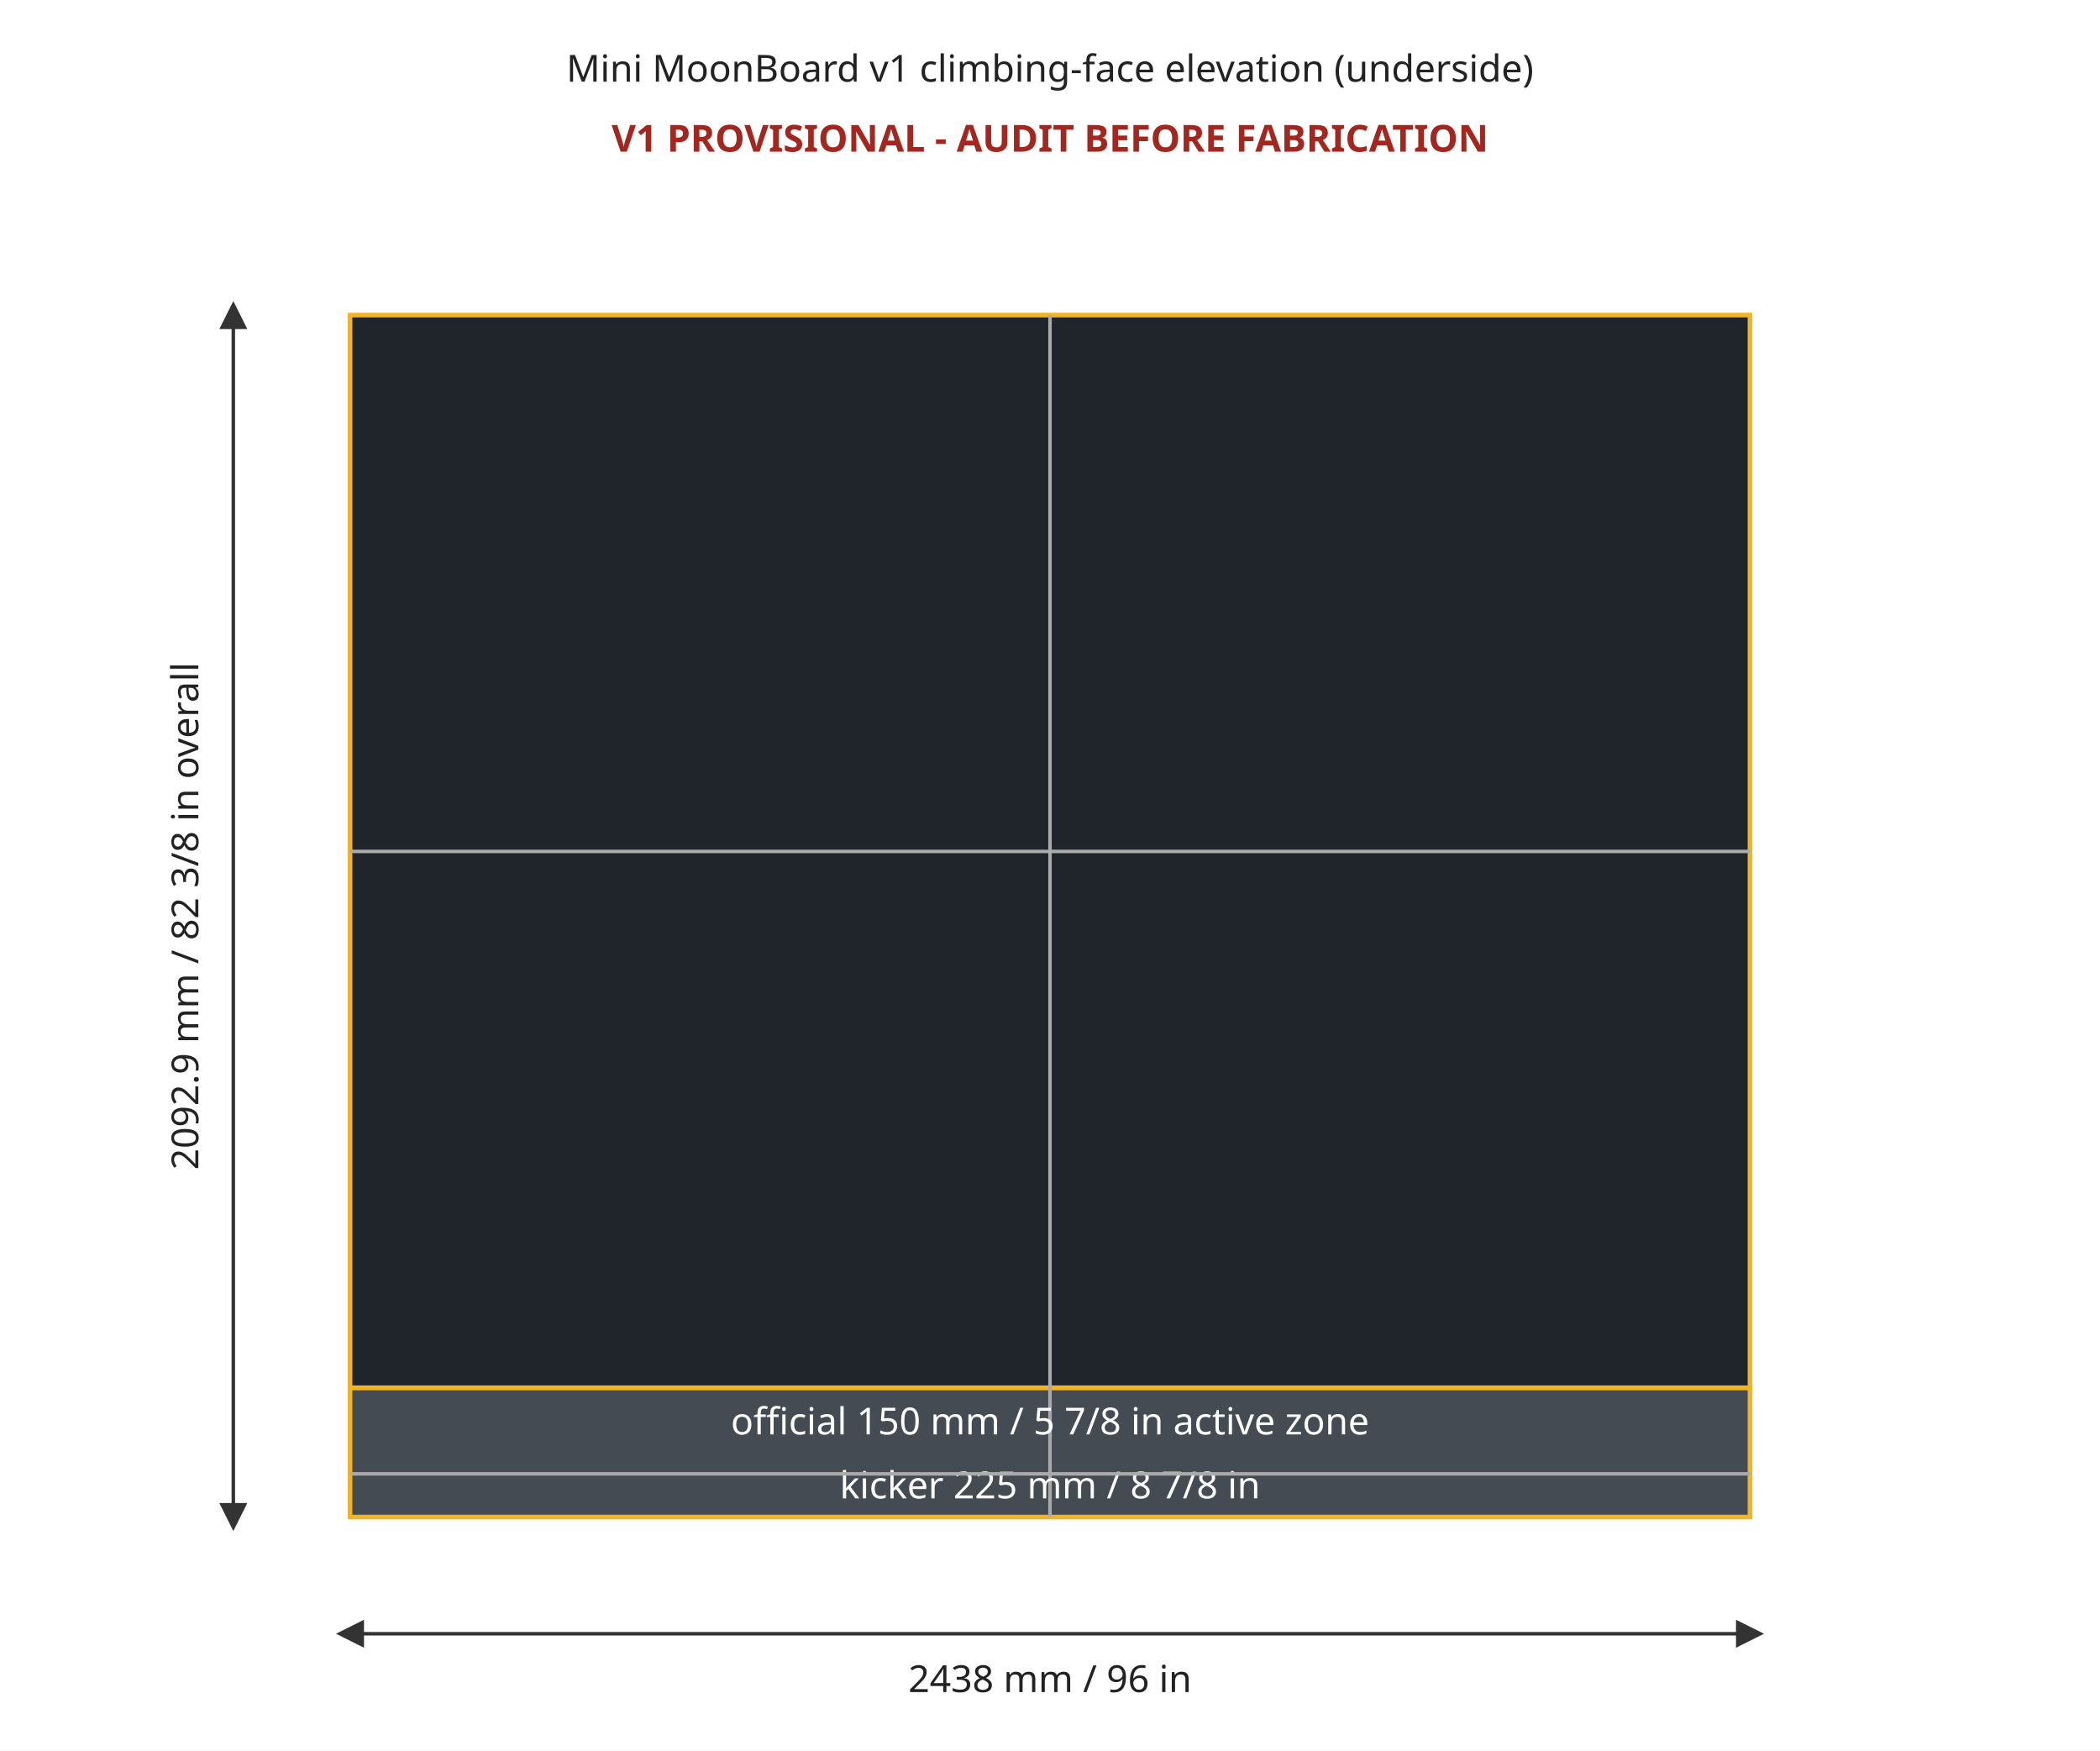
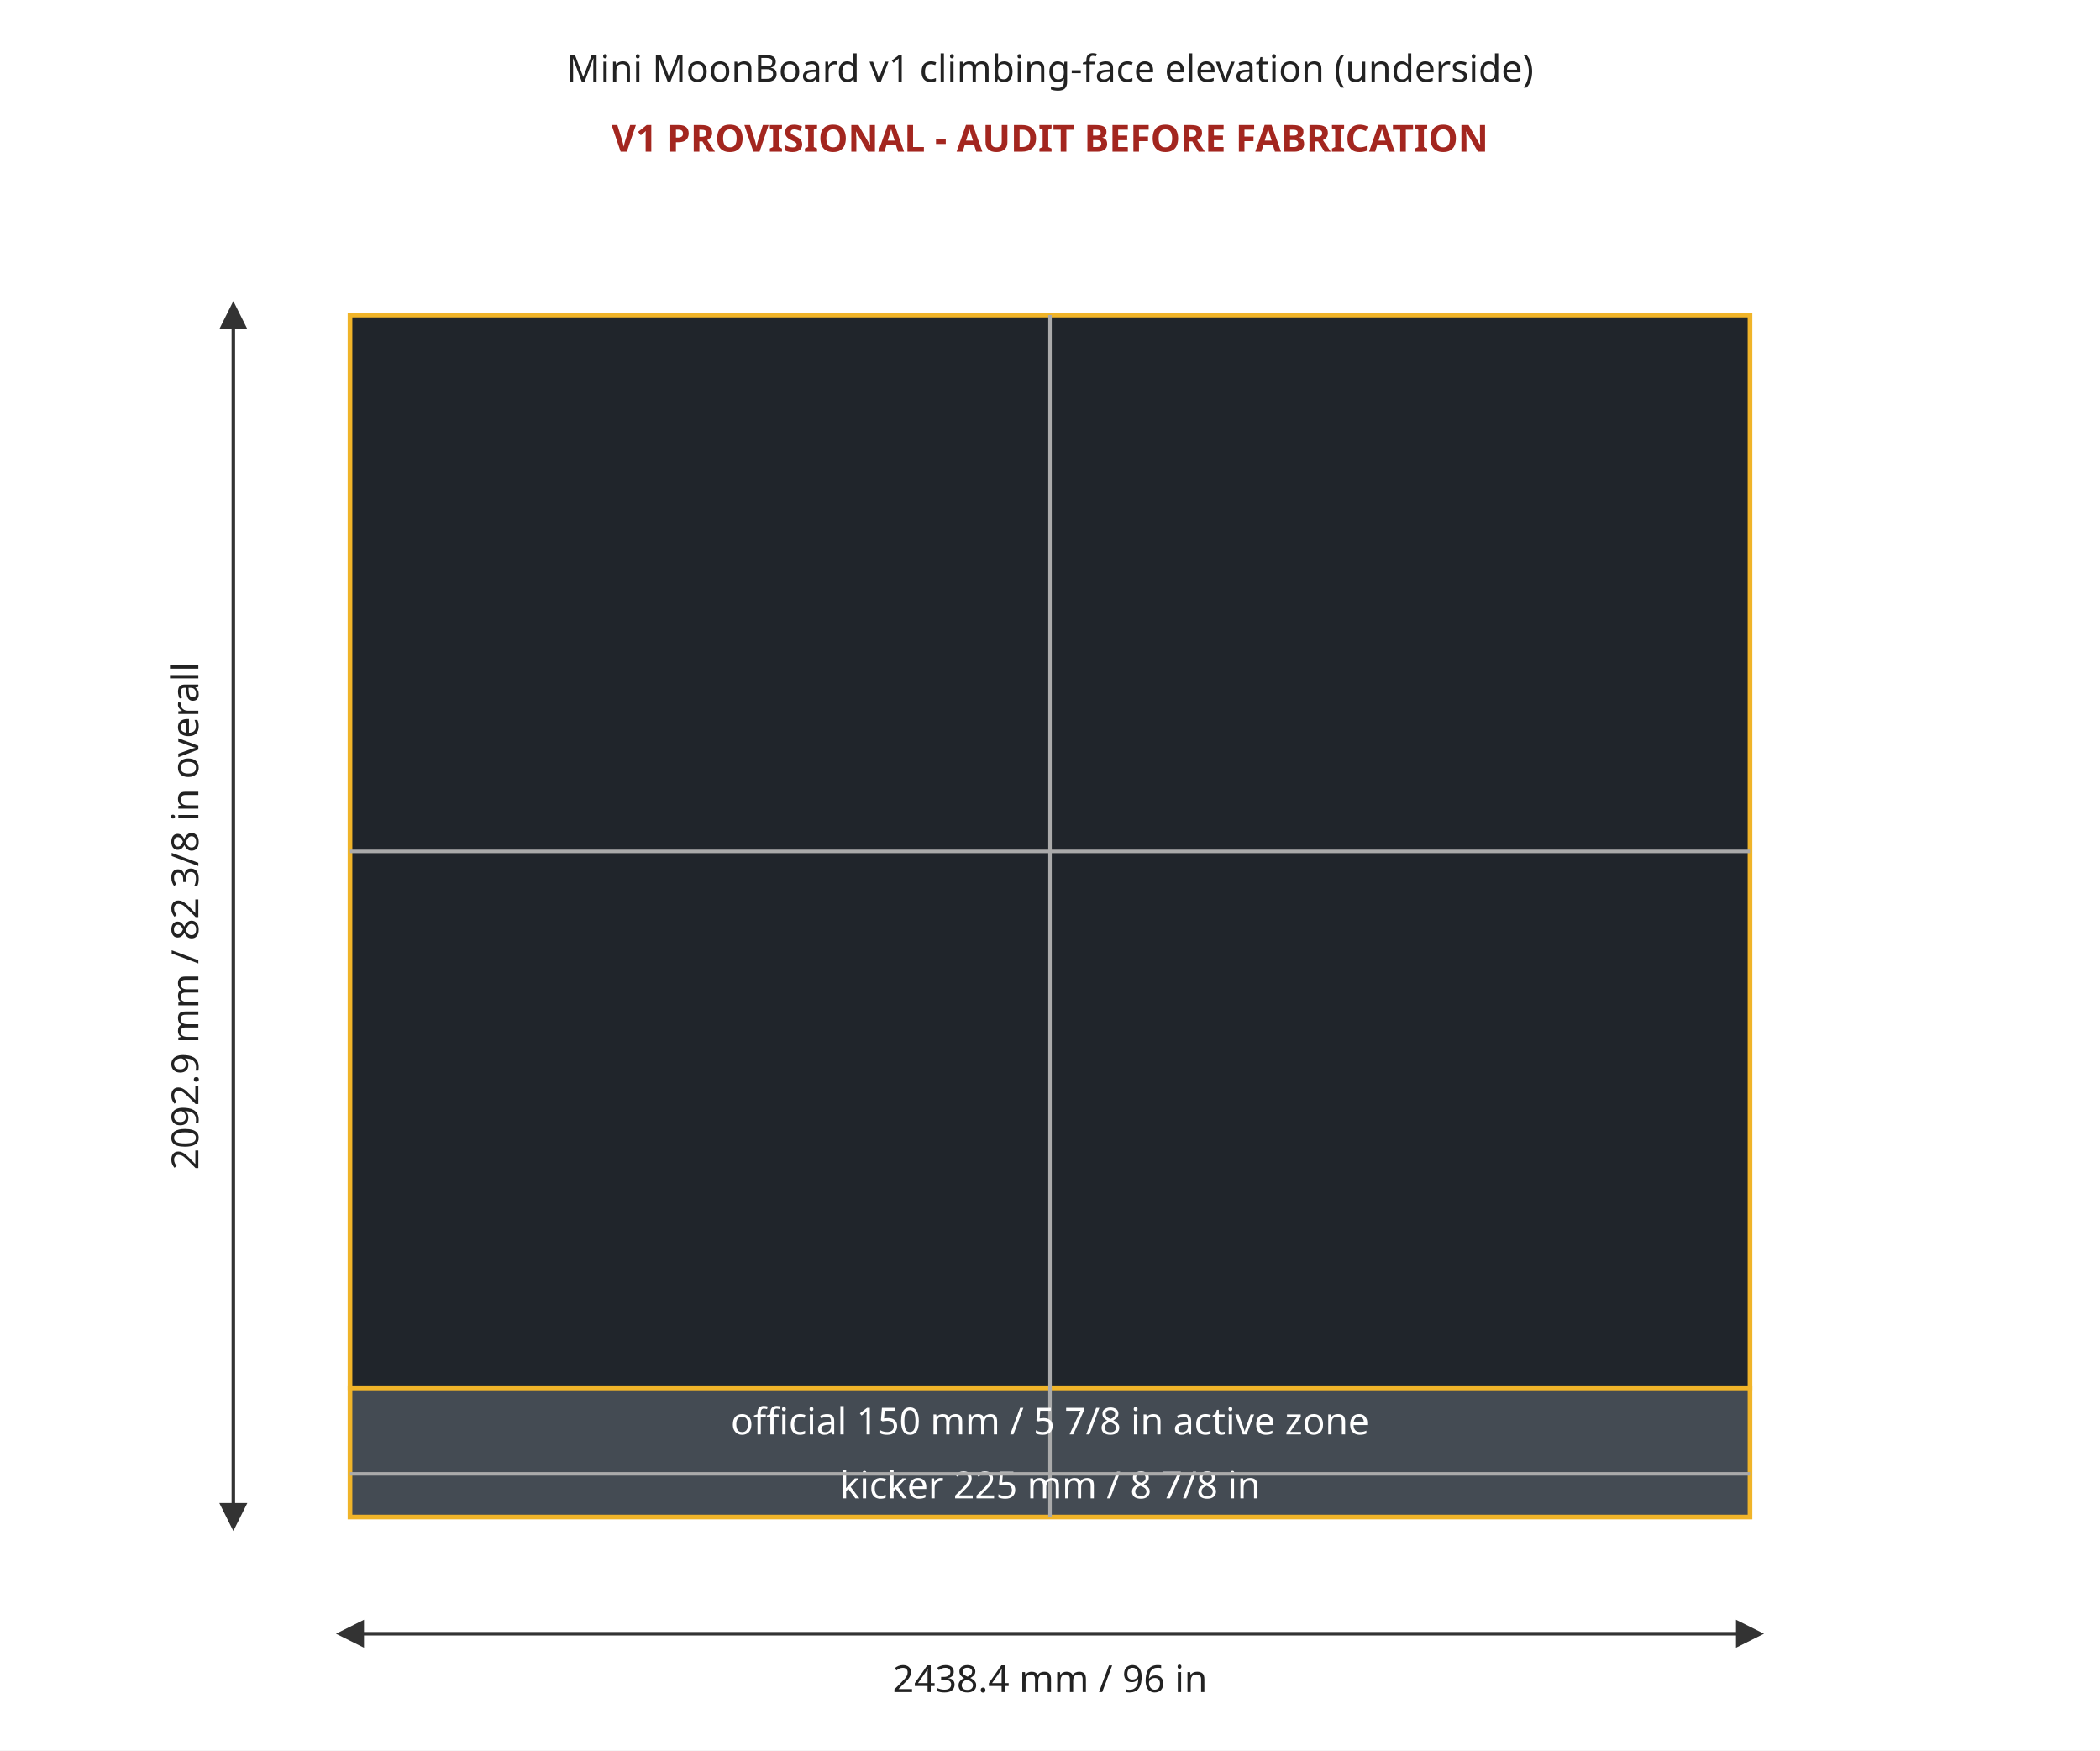
<svg xmlns="http://www.w3.org/2000/svg" width="900" height="750" viewBox="0 0 900 750" data-units="mm">
  <defs>
    <marker id="arrow" markerWidth="8" markerHeight="8" refX="4" refY="4" orient="auto-start-reverse">
      <path d="M 0 0 L 8 4 L 0 8 z" fill="#333" />
    </marker>
  </defs>
  <style>
    .panel { fill: #20252b; stroke: #f0b429; stroke-width: 2; }
    .kicker { fill: #444b53; stroke: #f0b429; stroke-width: 2; }
    .seam { stroke: #aaa; stroke-width: 1.5; }
    .dim { stroke: #333; stroke-width: 1.5; marker-start: url(#arrow); marker-end: url(#arrow); }
    .guide { stroke: #777; stroke-width: 1; stroke-dasharray: 5 5; }
    text { fill: #222; font: 16px sans-serif; }
    .on-dark { fill: white; }
    .warning { fill: #a3261f; font-weight: bold; }
  </style>
  <rect width="900" height="750" fill="white" />
  <text x="450" y="35" text-anchor="middle" font-size="24">Mini MoonBoard v1 climbing-face elevation (underside)</text>
  <text class="warning" x="450" y="65" text-anchor="middle">V1 PROVISIONAL - AUDIT BEFORE FABRICATION</text>
  <rect class="kicker" x="150.0" y="594.6" width="600.0" height="55.4" />
  <rect class="panel" x="150.0" y="135.0" width="600.0" height="459.6" />
  <line class="seam" x1="450.0" y1="135.0" x2="450.0" y2="650.0" />
  <line class="seam" x1="150.0" y1="364.8" x2="750.0" y2="364.8" />
  <line class="dim" x1="150.0" y1="700" x2="750.0" y2="700" />
-   <text x="450.0" y="725" text-anchor="middle">2438 mm / 96 in</text>
+   <text x="450.0" y="725" text-anchor="middle">2438.4 mm / 96 in</text>
  <line class="dim" x1="100" y1="135.0" x2="100" y2="650.0" />
  <text x="85" y="392.5" text-anchor="middle" transform="rotate(-90 85 392.5)">2092.9 mm / 82 3/8 in overall</text>
  <text class="on-dark" x="450.0" y="642.0" text-anchor="middle">kicker 225 mm / 8 7/8 in</text>
  <line class="seam" x1="150.0" y1="631.5" x2="750.0" y2="631.5" />
  <text class="on-dark" x="450.0" y="614.6" text-anchor="middle">official 150 mm / 5 7/8 in active zone</text>
</svg>
